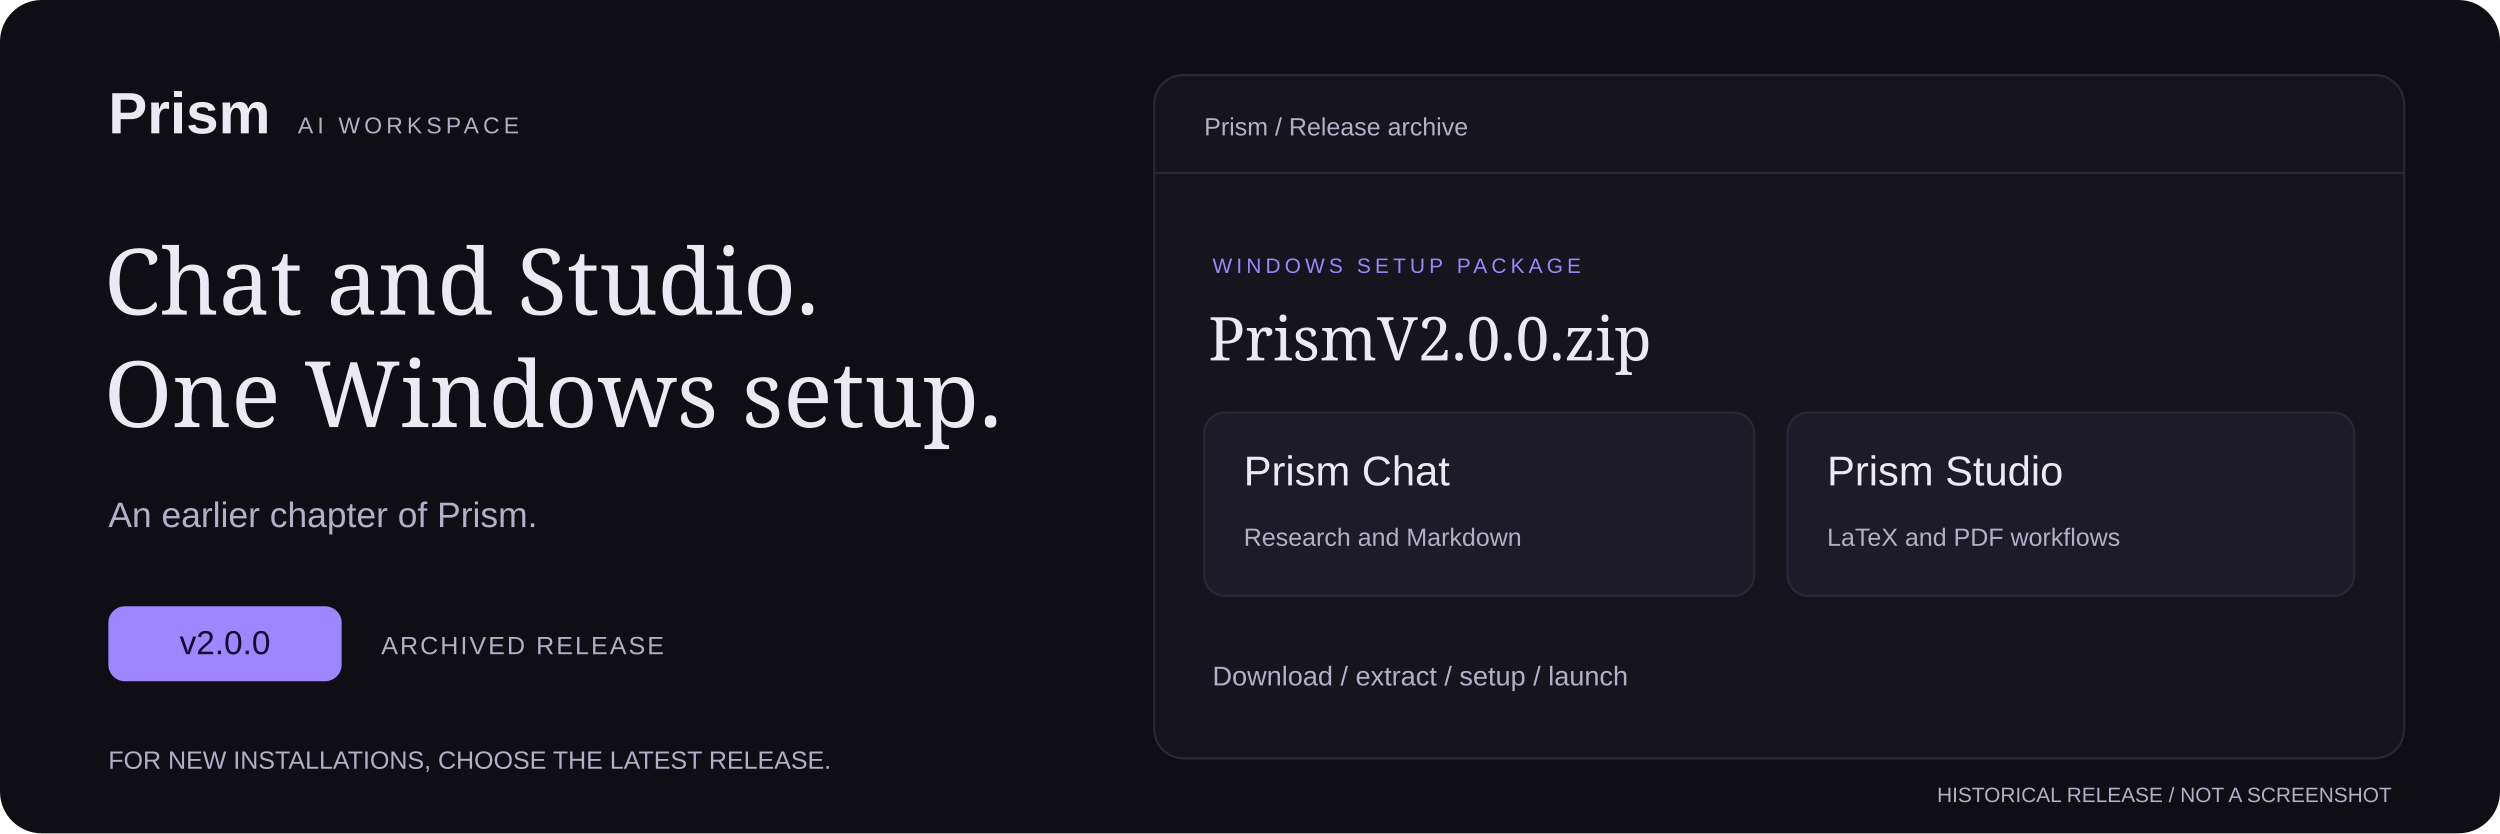
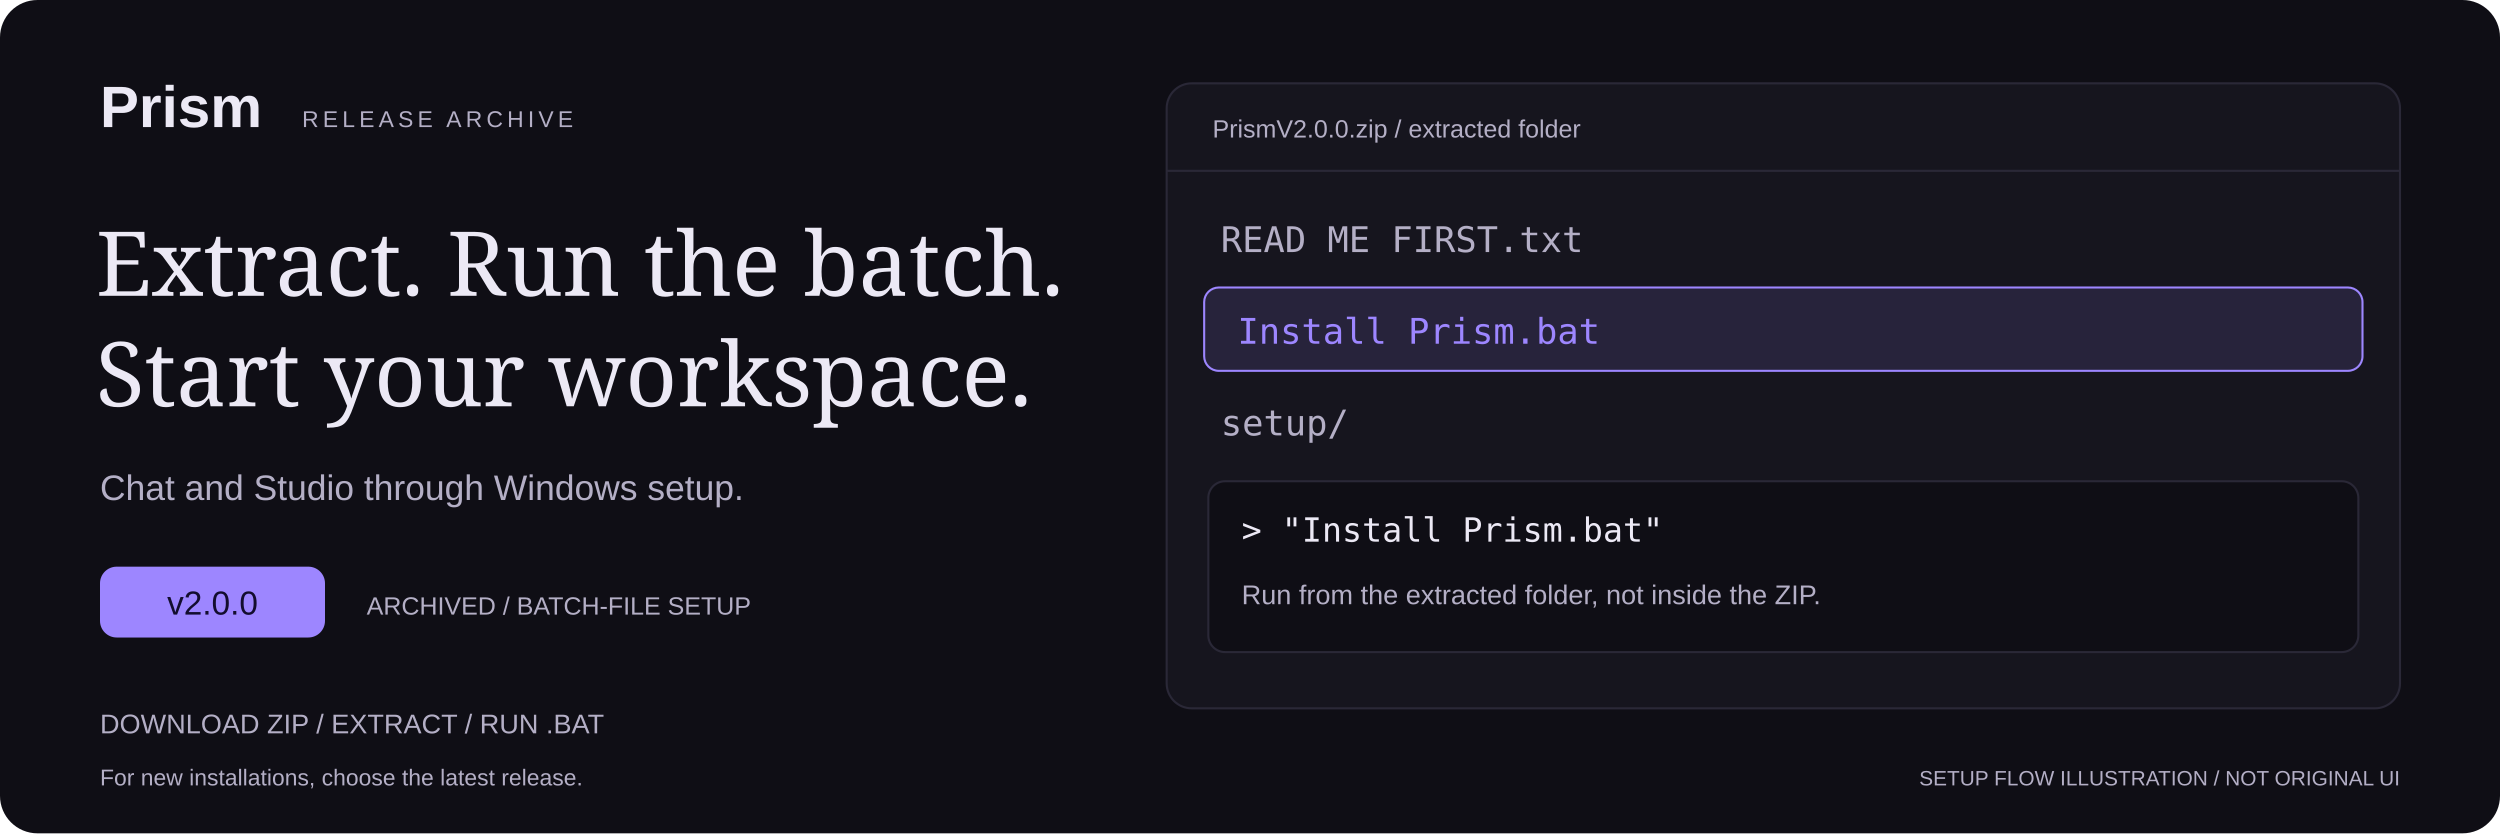
<svg xmlns="http://www.w3.org/2000/svg" width="1200" height="400" viewBox="0 0 1200 400" role="img" aria-labelledby="t d">
-   <rect width="1200" height="400" rx="20" fill="#0f0e15" />
+   <rect width="1200" height="400" rx="18" fill="#0f0e15" />
  <g font-family="Segoe UI, Arial, sans-serif">
-     <text x="52" y="64" fill="#ece9f5" font-size="28" font-weight="700">Prism</text>
-     <text x="143" y="64" fill="#b4afc6" font-size="11" letter-spacing="2">AI WORKSPACE</text>
-     <text x="50" y="151" fill="#ece9f5" font-family="Georgia, serif" font-size="44">Chat and Studio.</text>
-     <text x="50" y="205" fill="#ece9f5" font-family="Georgia, serif" font-size="44">One Windows setup.</text>
-     <text x="52" y="253" fill="#b4afc6" font-size="17">An earlier chapter of Prism.</text>
-     <rect x="52" y="291" width="112" height="36" rx="8" fill="#9d86ff" />
-     <text x="108" y="314" text-anchor="middle" fill="#130d2e" font-size="16">v2.0.0</text>
-     <text x="183" y="314" fill="#b4afc6" font-size="12" letter-spacing="1">ARCHIVED RELEASE</text>
-     <text x="52" y="369" fill="#b4afc6" font-size="12">FOR NEW INSTALLATIONS, CHOOSE THE LATEST RELEASE.</text>
-     <rect x="554" y="36" width="600" height="328" rx="14" fill="#16151e" stroke="#2a2837" />
-     <path d="M554 83H1154" stroke="#2a2837" />
-     <text x="578" y="65" fill="#b4afc6" font-size="12">Prism / Release archive</text>
-     <text x="582" y="131" fill="#9d86ff" font-size="10" letter-spacing="2">WINDOWS SETUP PACKAGE</text>
-     <text x="580" y="173" fill="#ece9f5" font-family="Georgia, serif" font-size="29">PrismV2.0.0.zip</text>
-     <rect x="578" y="198" width="264" height="88" rx="10" fill="#1d1b27" stroke="#2a2837" />
-     <text x="597" y="233" fill="#ece9f5" font-size="20">Prism Chat</text>
-     <text x="597" y="262" fill="#b4afc6" font-size="12">Research and Markdown</text>
-     <rect x="858" y="198" width="272" height="88" rx="10" fill="#1d1b27" stroke="#2a2837" />
-     <text x="877" y="233" fill="#ece9f5" font-size="20">Prism Studio</text>
-     <text x="877" y="262" fill="#b4afc6" font-size="12">LaTeX and PDF workflows</text>
-     <text x="582" y="329" fill="#b4afc6" font-size="13">Download / extract / setup / launch</text>
-     <text x="1148" y="385" text-anchor="end" fill="#b4afc6" font-size="10">HISTORICAL RELEASE / NOT A SCREENSHOT</text>
+     <text x="48" y="61" fill="#ece9f5" font-size="28" font-weight="700">Prism</text>
+     <text x="145" y="61" fill="#b4afc6" font-size="11" letter-spacing="2">RELEASE ARCHIVE</text>
+     <text x="46" y="142" fill="#ece9f5" font-family="Georgia, serif" font-size="43">Extract. Run the batch.</text>
+     <text x="46" y="195" fill="#ece9f5" font-family="Georgia, serif" font-size="43">Start your workspace.</text>
+     <text x="48" y="240" fill="#b4afc6" font-size="17">Chat and Studio through Windows setup.</text>
+     <rect x="48" y="272" width="108" height="34" rx="8" fill="#9d86ff" />
+     <text x="102" y="295" text-anchor="middle" fill="#130d2e" font-size="16">v2.0.0</text>
+     <text x="176" y="295" fill="#b4afc6" font-size="12">ARCHIVED / BATCH-FILE SETUP</text>
+     <text x="48" y="352" fill="#b4afc6" font-size="13">DOWNLOAD ZIP / EXTRACT / RUN .BAT</text>
+     <text x="48" y="377" fill="#b4afc6" font-size="11">For new installations, choose the latest release.</text>
+     <rect x="560" y="40" width="592" height="300" rx="12" fill="#16151e" stroke="#2a2837" />
+     <path d="M560 82H1152" stroke="#2a2837" />
+     <text x="582" y="66" fill="#b4afc6" font-size="12">PrismV2.0.0.zip / extracted folder</text>
+     <g font-family="Consolas, monospace" font-size="17">
+       <text x="586" y="121" fill="#b4afc6">READ ME FIRST.txt</text>
+       <rect x="578" y="138" width="556" height="40" rx="7" fill="#9d86ff" fill-opacity=".13" stroke="#9d86ff" />
+       <text x="594" y="165" fill="#9d86ff">Install Prism.bat</text>
+       <text x="586" y="209" fill="#b4afc6">setup/</text>
+     </g>
+     <rect x="580" y="231" width="552" height="82" rx="8" fill="#0f0e15" stroke="#2a2837" />
+     <text x="596" y="260" fill="#ece9f5" font-family="Consolas, monospace" font-size="16">&gt; "Install Prism.bat"</text>
+     <text x="596" y="290" fill="#b4afc6" font-size="13">Run from the extracted folder, not inside the ZIP.</text>
+     <text x="1152" y="377" text-anchor="end" fill="#b4afc6" font-size="10">SETUP FLOW ILLUSTRATION / NOT ORIGINAL UI</text>
  </g>
</svg>
